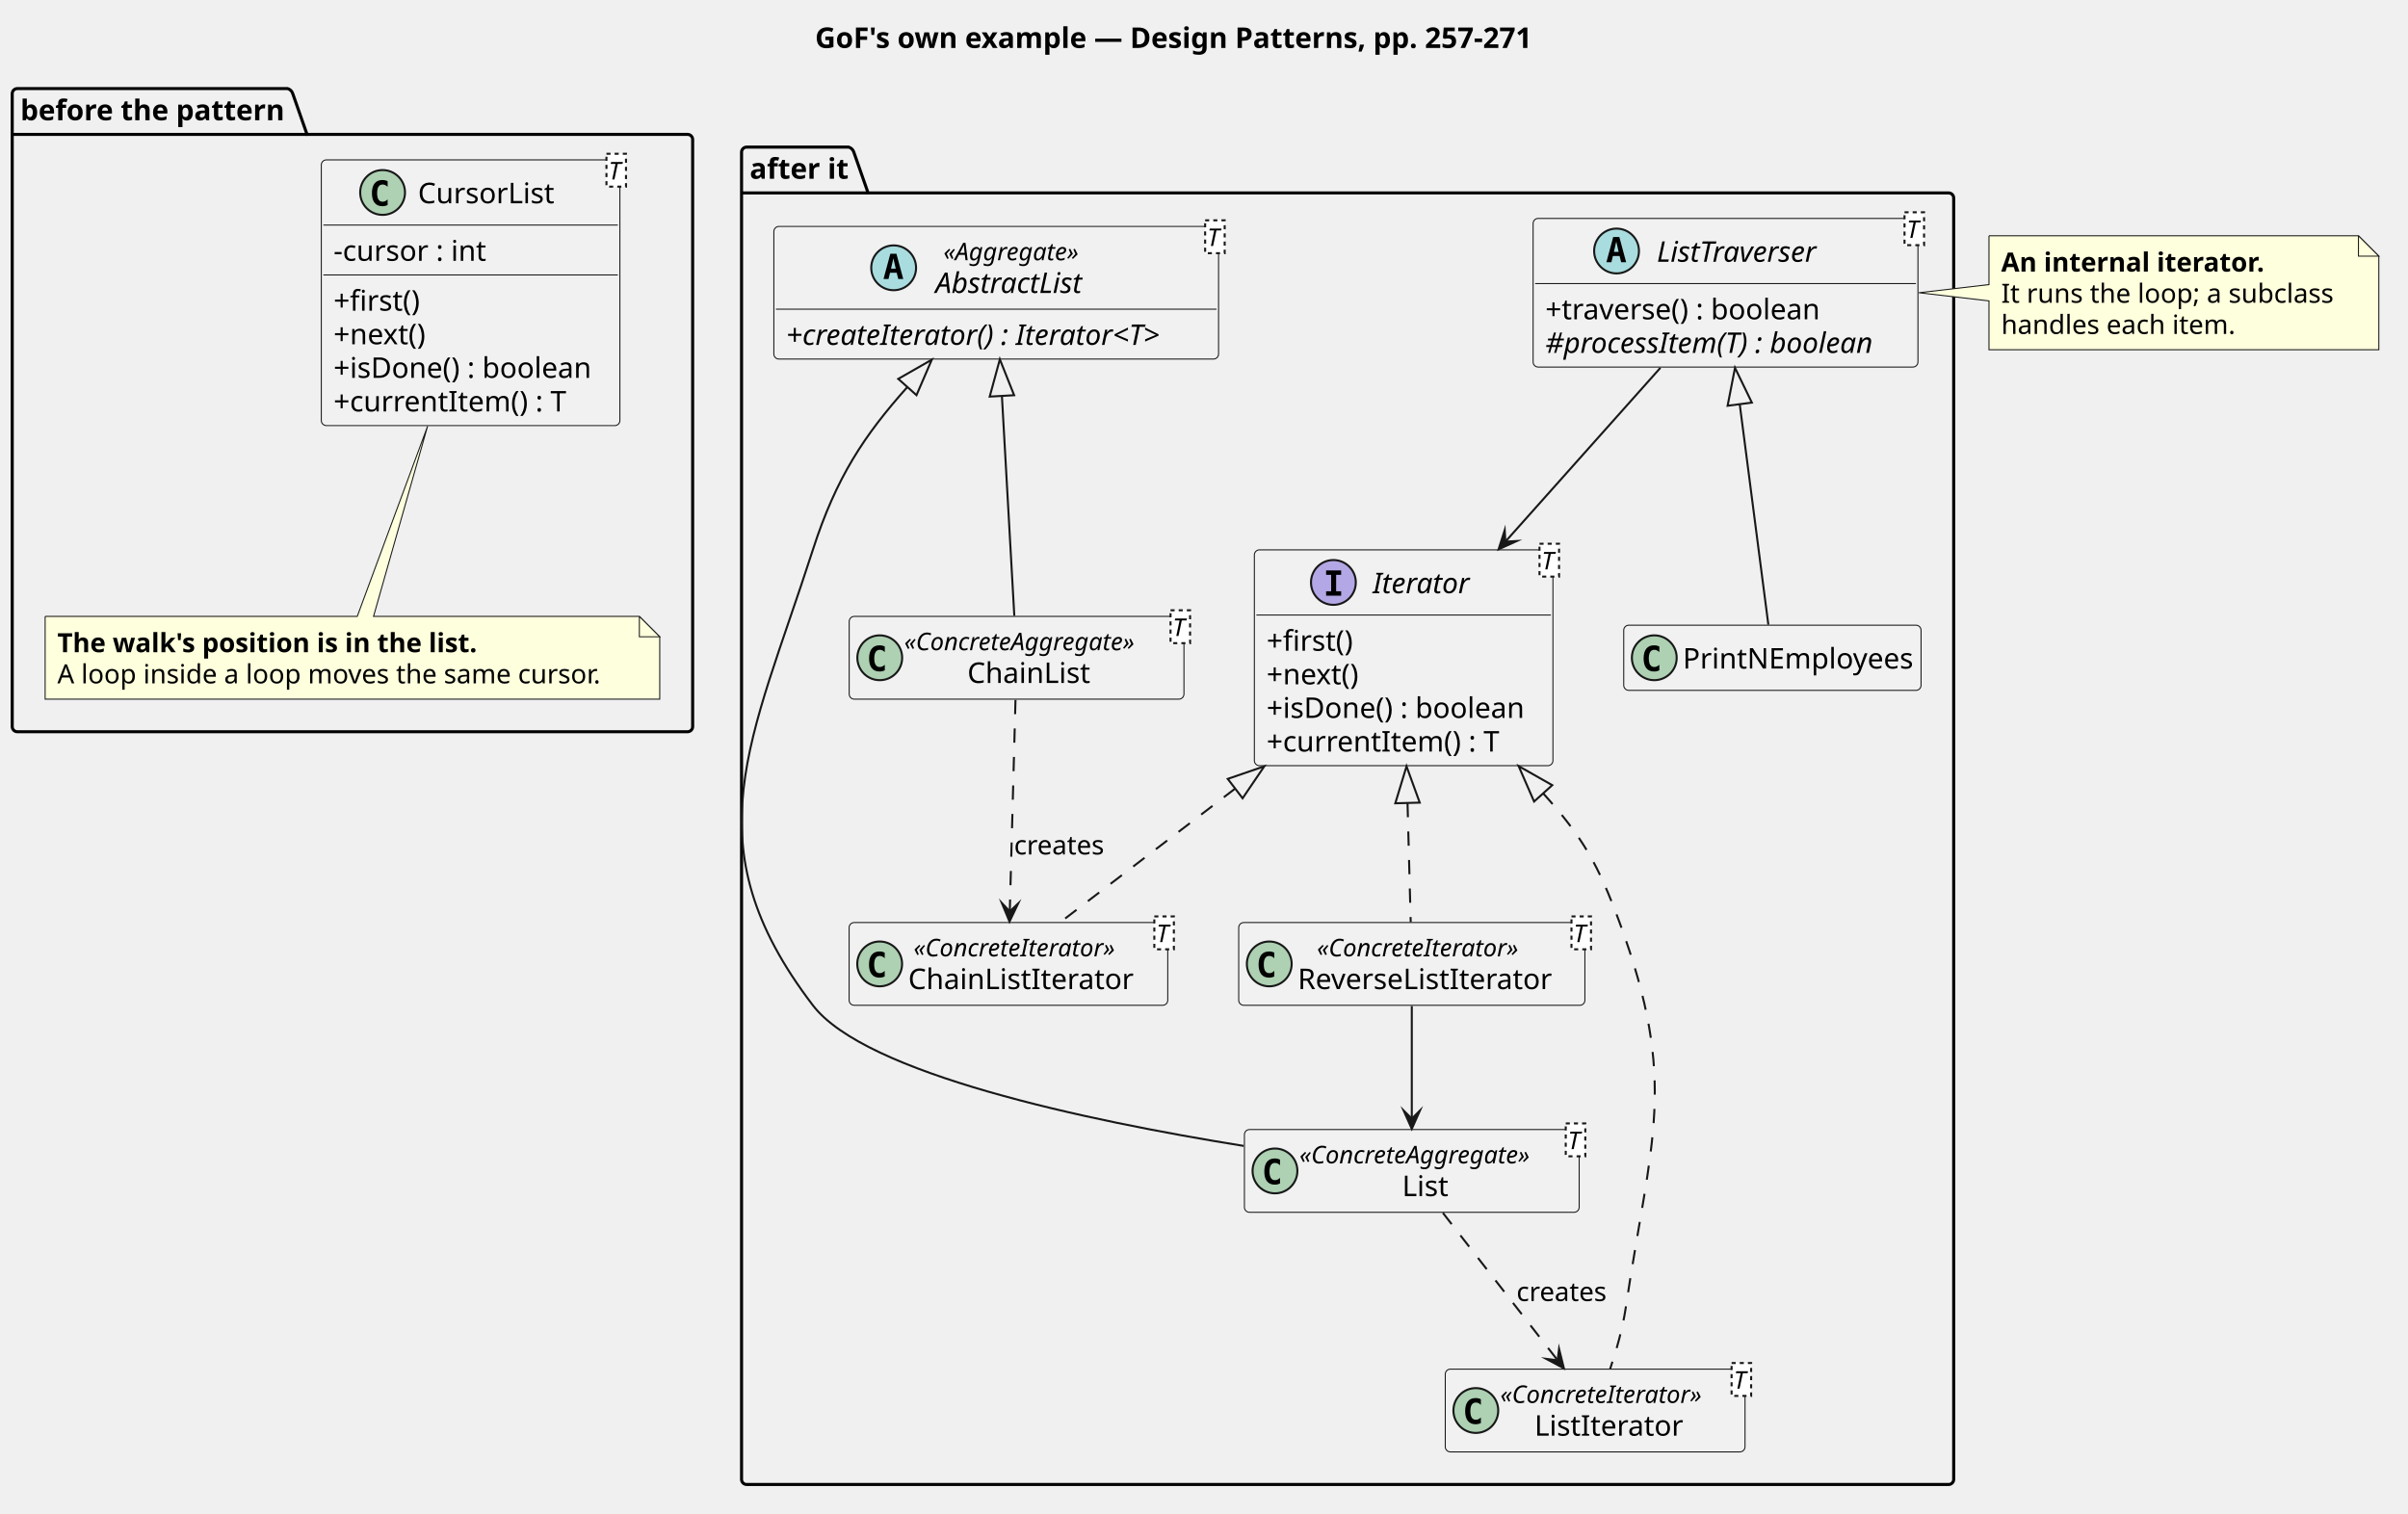
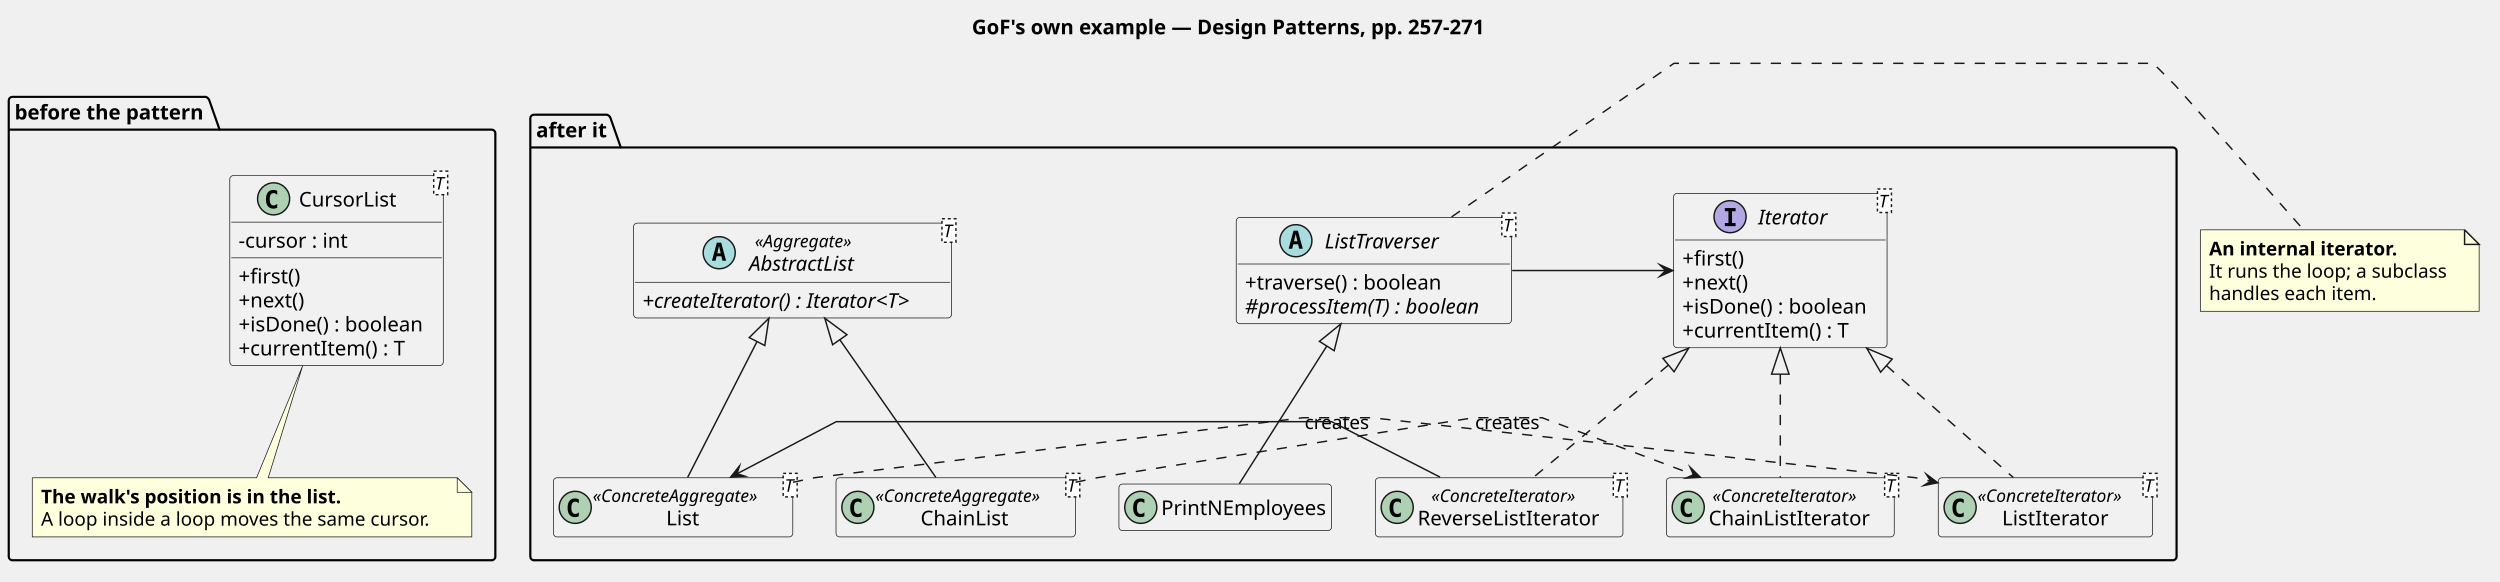
- <svg xmlns="http://www.w3.org/2000/svg" contentStyleType="text/css" data-diagram-type="CLASS" height="743px" preserveAspectRatio="none" style="width:1182px;height:743px;background:#FFFFFF;" version="1.1" viewBox="0 0 1182 743" width="1182px" zoomAndPan="magnify">
+ <svg xmlns="http://www.w3.org/2000/svg" contentStyleType="text/css" data-diagram-type="CLASS" height="399px" preserveAspectRatio="none" style="width:1716px;height:399px;background:#FFFFFF;" version="1.1" viewBox="0 0 1716 399" width="1716px" zoomAndPan="magnify">
  <defs />
  <g>
-     <g class="title" data-source-line="3">
-       <text fill="#000000" font-family="sans-serif" font-size="14" font-weight="700" lengthAdjust="spacing" textLength="375.491" x="400.094" y="23.535">GoF's own example — Design Patterns, pp. 257-271</text>
+     <g class="title" data-source-line="12">
+       <text fill="#000000" font-family="sans-serif" font-size="14" font-weight="700" lengthAdjust="spacing" textLength="375.491" x="667.094" y="23.535">GoF's own example — Design Patterns, pp. 257-271</text>
    </g>
-     <g class="cluster" data-qualified-name="before the pattern" data-source-line="5" id="ent0001">
-       <path d="M8.5,43.488 L141.208,43.488 A3.75,3.75 0 0 1 143.708,45.988 L150.708,65.977 L337.5,65.977 A2.5,2.5 0 0 1 340,68.477 L340,356.718 A2.5,2.5 0 0 1 337.5,359.218 L8.5,359.218 A2.5,2.5 0 0 1 6,356.718 L6,45.988 A2.5,2.5 0 0 1 8.5,43.488" fill="none" style="stroke:#000000;stroke-width:1.5;" />
-       <line style="stroke:#000000;stroke-width:1.5;" x1="6" x2="150.708" y1="65.977" y2="65.977" />
-       <text fill="#000000" font-family="sans-serif" font-size="14" font-weight="700" lengthAdjust="spacing" textLength="131.708" x="10" y="59.023">before the pattern</text>
+     <g class="cluster" data-qualified-name="before the pattern" data-source-line="14" id="ent0001">
+       <path d="M8.5,66.488 L141.208,66.488 A3.75,3.75 0 0 1 143.708,68.988 L150.708,88.977 L337.5,88.977 A2.5,2.5 0 0 1 340,91.477 L340,382.048 A2.5,2.5 0 0 1 337.5,384.548 L8.5,384.548 A2.5,2.5 0 0 1 6,382.048 L6,68.988 A2.5,2.5 0 0 1 8.5,66.488" fill="none" style="stroke:#000000;stroke-width:1.5;" />
+       <line style="stroke:#000000;stroke-width:1.5;" x1="6" x2="150.708" y1="88.977" y2="88.977" />
+       <text fill="#000000" font-family="sans-serif" font-size="14" font-weight="700" lengthAdjust="spacing" textLength="131.708" x="10" y="82.023">before the pattern</text>
    </g>
-     <g class="cluster" data-qualified-name="after it" data-source-line="19" id="ent0006">
-       <path d="M366.5,72.218 L416.616,72.218 A3.75,3.75 0 0 1 419.116,74.718 L426.116,94.707 L956.5,94.707 A2.5,2.5 0 0 1 959,97.207 L959,726.248 A2.5,2.5 0 0 1 956.5,728.748 L366.5,728.748 A2.5,2.5 0 0 1 364,726.248 L364,74.718 A2.5,2.5 0 0 1 366.5,72.218" fill="none" style="stroke:#000000;stroke-width:1.5;" />
-       <line style="stroke:#000000;stroke-width:1.5;" x1="364" x2="426.116" y1="94.707" y2="94.707" />
-       <text fill="#000000" font-family="sans-serif" font-size="14" font-weight="700" lengthAdjust="spacing" textLength="49.116" x="368" y="87.753">after it</text>
+     <g class="cluster" data-qualified-name="after it" data-source-line="28" id="ent0006">
+       <path d="M366.5,78.728 L416.616,78.728 A3.75,3.75 0 0 1 419.116,81.228 L426.116,101.217 L1491.5,101.217 A2.5,2.5 0 0 1 1494,103.717 L1494,382.048 A2.5,2.5 0 0 1 1491.5,384.548 L366.5,384.548 A2.5,2.5 0 0 1 364,382.048 L364,81.228 A2.5,2.5 0 0 1 366.5,78.728" fill="none" style="stroke:#000000;stroke-width:1.5;" />
+       <line style="stroke:#000000;stroke-width:1.5;" x1="364" x2="426.116" y1="101.217" y2="101.217" />
+       <text fill="#000000" font-family="sans-serif" font-size="14" font-weight="700" lengthAdjust="spacing" textLength="49.116" x="368" y="94.263">after it</text>
    </g>
-     <g class="entity" data-qualified-name="before the pattern.Cursor" data-source-line="6" id="ent0002">
-       <rect fill="#F1F1F1" height="130.441" rx="2.5" ry="2.5" style="stroke:#181818;stroke-width:0.5;" width="146.559" x="157.72" y="78.488" />
-       <ellipse cx="187.803" cy="94.488" fill="#ADD1B2" rx="11" ry="11" style="stroke:#181818;stroke-width:1;" />
-       <path d="M190.276,100.631 Q189.695,100.93 189.056,101.08 Q188.417,101.229 187.711,101.229 Q185.204,101.229 183.885,99.577 Q182.565,97.925 182.565,94.804 Q182.565,91.675 183.885,90.023 Q185.204,88.371 187.711,88.371 Q188.417,88.371 189.064,88.52 Q189.712,88.67 190.276,88.969 L190.276,91.691 Q189.645,91.11 189.052,90.841 Q188.458,90.571 187.827,90.571 Q186.483,90.571 185.798,91.638 Q185.113,92.704 185.113,94.804 Q185.113,96.896 185.798,97.963 Q186.483,99.029 187.827,99.029 Q188.458,99.029 189.052,98.76 Q189.645,98.49 190.276,97.909 Z " fill="#000000" />
-       <text fill="#000000" font-family="sans-serif" font-size="14" lengthAdjust="spacing" textLength="69.453" x="205.155" y="99.779">CursorList</text>
-       <rect fill="#FFFFFF" height="16.133" style="stroke:#181818;stroke-width:1;stroke-dasharray:2,2;" width="9.588" x="297.691" y="75.488" />
-       <text fill="#000000" font-family="sans-serif" font-size="12" font-style="italic" lengthAdjust="spacing" textLength="7.588" x="298.691" y="88.09">T</text>
-       <line style="stroke:#181818;stroke-width:0.5;" x1="158.72" x2="303.279" y1="110.488" y2="110.488" />
-       <text fill="#000000" font-family="sans-serif" font-size="14" lengthAdjust="spacing" textLength="82.414" x="163.72" y="128.023">-cursor : int</text>
-       <line style="stroke:#181818;stroke-width:0.5;" x1="158.72" x2="303.279" y1="134.977" y2="134.977" />
-       <text fill="#000000" font-family="sans-serif" font-size="14" lengthAdjust="spacing" textLength="47.53" x="163.72" y="152.512">+first()</text>
-       <text fill="#000000" font-family="sans-serif" font-size="14" lengthAdjust="spacing" textLength="50.545" x="163.72" y="169">+next()</text>
-       <text fill="#000000" font-family="sans-serif" font-size="14" lengthAdjust="spacing" textLength="134.559" x="163.72" y="185.488">+isDone() : boolean</text>
-       <text fill="#000000" font-family="sans-serif" font-size="14" lengthAdjust="spacing" textLength="121.557" x="163.72" y="201.977">+currentItem() : T</text>
+     <g class="entity" data-qualified-name="before the pattern.Cursor" data-source-line="15" id="ent0002">
+       <rect fill="#F1F1F1" height="130.441" rx="2.5" ry="2.5" style="stroke:#181818;stroke-width:0.5;" width="146.559" x="157.72" y="120.488" />
+       <ellipse cx="187.803" cy="136.488" fill="#ADD1B2" rx="11" ry="11" style="stroke:#181818;stroke-width:1;" />
+       <path d="M190.276,142.631 Q189.695,142.93 189.056,143.08 Q188.417,143.229 187.711,143.229 Q185.204,143.229 183.885,141.577 Q182.565,139.925 182.565,136.804 Q182.565,133.675 183.885,132.023 Q185.204,130.371 187.711,130.371 Q188.417,130.371 189.064,130.52 Q189.712,130.67 190.276,130.969 L190.276,133.691 Q189.645,133.11 189.052,132.841 Q188.458,132.571 187.827,132.571 Q186.483,132.571 185.798,133.637 Q185.113,134.704 185.113,136.804 Q185.113,138.896 185.798,139.963 Q186.483,141.029 187.827,141.029 Q188.458,141.029 189.052,140.76 Q189.645,140.49 190.276,139.909 Z " fill="#000000" />
+       <text fill="#000000" font-family="sans-serif" font-size="14" lengthAdjust="spacing" textLength="69.453" x="205.155" y="141.779">CursorList</text>
+       <rect fill="#FFFFFF" height="16.133" style="stroke:#181818;stroke-width:1;stroke-dasharray:2,2;" width="9.588" x="297.691" y="117.488" />
+       <text fill="#000000" font-family="sans-serif" font-size="12" font-style="italic" lengthAdjust="spacing" textLength="7.588" x="298.691" y="130.09">T</text>
+       <line style="stroke:#181818;stroke-width:0.5;" x1="158.72" x2="303.279" y1="152.488" y2="152.488" />
+       <text fill="#000000" font-family="sans-serif" font-size="14" lengthAdjust="spacing" textLength="82.414" x="163.72" y="170.023">-cursor : int</text>
+       <line style="stroke:#181818;stroke-width:0.5;" x1="158.72" x2="303.279" y1="176.977" y2="176.977" />
+       <text fill="#000000" font-family="sans-serif" font-size="14" lengthAdjust="spacing" textLength="47.53" x="163.72" y="194.512">+first()</text>
+       <text fill="#000000" font-family="sans-serif" font-size="14" lengthAdjust="spacing" textLength="50.545" x="163.72" y="211">+next()</text>
+       <text fill="#000000" font-family="sans-serif" font-size="14" lengthAdjust="spacing" textLength="134.559" x="163.72" y="227.488">+isDone() : boolean</text>
+       <text fill="#000000" font-family="sans-serif" font-size="14" lengthAdjust="spacing" textLength="121.557" x="163.72" y="243.977">+currentItem() : T</text>
    </g>
-     <g class="entity" data-qualified-name="before the pattern.GMN3" data-source-line="14" id="ent0004">
-       <path d="M22.16,302.598 L22.16,343.219 A0,0 0 0 0 22.16,343.219 L323.841,343.219 A0,0 0 0 0 323.841,343.219 L323.841,312.598 L313.841,302.598 L183.36,302.598 L209.9,209.188 L175.36,302.598 L22.16,302.598 A0,0 0 0 0 22.16,302.598" fill="#FEFFDD" style="stroke:#181818;stroke-width:0.5;" />
-       <path d="M313.841,302.598 L313.841,312.598 L323.841,312.598 L313.841,302.598" fill="#FEFFDD" style="stroke:#181818;stroke-width:0.5;" />
-       <text fill="#000000" font-family="sans-serif" font-size="13" font-weight="700" lengthAdjust="spacing" textLength="217.591" x="28.16" y="320.167">The walk's position is in the list.</text>
-       <text fill="#000000" font-family="sans-serif" font-size="13" lengthAdjust="spacing" textLength="280.681" x="28.16" y="335.477">A loop inside a loop moves the same cursor.</text>
+     <g class="entity" data-qualified-name="before the pattern.GMN3" data-source-line="23" id="ent0004">
+       <path d="M22.16,327.928 L22.16,368.549 A0,0 0 0 0 22.16,368.549 L323.841,368.549 A0,0 0 0 0 323.841,368.549 L323.841,337.928 L313.841,327.928 L184.13,327.928 L207.74,251.078 L176.13,327.928 L22.16,327.928 A0,0 0 0 0 22.16,327.928" fill="#FEFFDD" style="stroke:#181818;stroke-width:0.5;" />
+       <path d="M313.841,327.928 L313.841,337.928 L323.841,337.928 L313.841,327.928" fill="#FEFFDD" style="stroke:#181818;stroke-width:0.5;" />
+       <text fill="#000000" font-family="sans-serif" font-size="13" font-weight="700" lengthAdjust="spacing" textLength="217.591" x="28.16" y="345.497">The walk's position is in the list.</text>
+       <text fill="#000000" font-family="sans-serif" font-size="13" lengthAdjust="spacing" textLength="280.681" x="28.16" y="360.807">A loop inside a loop moves the same cursor.</text>
    </g>
-     <g class="entity" data-qualified-name="after it.Abstract" data-source-line="20" id="ent0007">
-       <rect fill="#F1F1F1" height="65.109" rx="2.5" ry="2.5" style="stroke:#181818;stroke-width:0.5;" width="218.288" x="379.86" y="111.158" />
-       <ellipse cx="438.662" cy="131.469" fill="#A9DCDF" rx="11" ry="11" style="stroke:#181818;stroke-width:1;" />
-       <path d="M438.526,126.817 L437.372,131.889 L439.688,131.889 Z M437.031,124.576 L440.028,124.576 L443.373,136.969 L440.925,136.969 L440.161,133.906 L436.882,133.906 L436.135,136.969 L433.686,136.969 Z " fill="#000000" />
-       <text fill="#000000" font-family="sans-serif" font-size="12" font-style="italic" lengthAdjust="spacing" textLength="72.697" x="463.111" y="127.76">«Aggregate»</text>
-       <text fill="#000000" font-family="sans-serif" font-size="14" font-style="italic" lengthAdjust="spacing" textLength="80.596" x="459.162" y="143.826">AbstractList</text>
-       <rect fill="#FFFFFF" height="16.133" style="stroke:#181818;stroke-width:1;stroke-dasharray:2,2;" width="9.588" x="591.56" y="108.158" />
-       <text fill="#000000" font-family="sans-serif" font-size="12" font-style="italic" lengthAdjust="spacing" textLength="7.588" x="592.56" y="120.76">T</text>
-       <line style="stroke:#181818;stroke-width:0.5;" x1="380.86" x2="597.148" y1="151.779" y2="151.779" />
-       <text fill="#000000" font-family="sans-serif" font-size="14" font-style="italic" lengthAdjust="spacing" textLength="206.288" x="385.86" y="169.315">+createIterator() : Iterator&lt;T&gt;</text>
+     <g class="entity" data-qualified-name="after it.Abstract" data-source-line="29" id="ent0007">
+       <rect fill="#F1F1F1" height="65.109" rx="2.5" ry="2.5" style="stroke:#181818;stroke-width:0.5;" width="218.288" x="434.86" y="153.148" />
+       <ellipse cx="493.662" cy="173.459" fill="#A9DCDF" rx="11" ry="11" style="stroke:#181818;stroke-width:1;" />
+       <path d="M493.526,168.807 L492.372,173.879 L494.688,173.879 Z M492.031,166.566 L495.028,166.566 L498.373,178.959 L495.925,178.959 L495.161,175.896 L491.882,175.896 L491.135,178.959 L488.686,178.959 Z " fill="#000000" />
+       <text fill="#000000" font-family="sans-serif" font-size="12" font-style="italic" lengthAdjust="spacing" textLength="72.697" x="518.111" y="169.75">«Aggregate»</text>
+       <text fill="#000000" font-family="sans-serif" font-size="14" font-style="italic" lengthAdjust="spacing" textLength="80.596" x="514.162" y="185.816">AbstractList</text>
+       <rect fill="#FFFFFF" height="16.133" style="stroke:#181818;stroke-width:1;stroke-dasharray:2,2;" width="9.588" x="646.56" y="150.148" />
+       <text fill="#000000" font-family="sans-serif" font-size="12" font-style="italic" lengthAdjust="spacing" textLength="7.588" x="647.56" y="162.75">T</text>
+       <line style="stroke:#181818;stroke-width:0.5;" x1="435.86" x2="652.148" y1="193.769" y2="193.769" />
+       <text fill="#000000" font-family="sans-serif" font-size="14" font-style="italic" lengthAdjust="spacing" textLength="206.288" x="440.86" y="211.304">+createIterator() : Iterator&lt;T&gt;</text>
    </g>
-     <g class="entity" data-qualified-name="after it.List" data-source-line="23" id="ent0008">
-       <rect fill="#F1F1F1" height="40.621" rx="2.5" ry="2.5" style="stroke:#181818;stroke-width:0.5;" width="164.322" x="610.84" y="554.508" />
-       <ellipse cx="625.84" cy="574.819" fill="#ADD1B2" rx="11" ry="11" style="stroke:#181818;stroke-width:1;" />
-       <path d="M628.313,580.962 Q627.732,581.261 627.093,581.41 Q626.454,581.56 625.748,581.56 Q623.241,581.56 621.922,579.908 Q620.602,578.256 620.602,575.135 Q620.602,572.005 621.922,570.354 Q623.241,568.702 625.748,568.702 Q626.454,568.702 627.101,568.851 Q627.749,569 628.313,569.299 L628.313,572.022 Q627.682,571.441 627.089,571.171 Q626.495,570.901 625.864,570.901 Q624.52,570.901 623.835,571.968 Q623.15,573.035 623.15,575.135 Q623.15,577.226 623.835,578.293 Q624.52,579.36 625.864,579.36 Q626.495,579.36 627.089,579.09 Q627.682,578.82 628.313,578.239 Z " fill="#000000" />
-       <text fill="#000000" font-family="sans-serif" font-size="12" font-style="italic" lengthAdjust="spacing" textLength="124.734" x="637.84" y="571.11">«ConcreteAggregate»</text>
-       <text fill="#000000" font-family="sans-serif" font-size="14" lengthAdjust="spacing" textLength="23.885" x="688.265" y="587.176">List</text>
-       <rect fill="#FFFFFF" height="16.133" style="stroke:#181818;stroke-width:1;stroke-dasharray:2,2;" width="9.588" x="768.574" y="551.508" />
-       <text fill="#000000" font-family="sans-serif" font-size="12" font-style="italic" lengthAdjust="spacing" textLength="7.588" x="769.574" y="564.11">T</text>
+     <g class="entity" data-qualified-name="after it.List" data-source-line="32" id="ent0008">
+       <rect fill="#F1F1F1" height="40.621" rx="2.5" ry="2.5" style="stroke:#181818;stroke-width:0.5;" width="164.322" x="379.84" y="327.928" />
+       <ellipse cx="394.84" cy="348.239" fill="#ADD1B2" rx="11" ry="11" style="stroke:#181818;stroke-width:1;" />
+       <path d="M397.313,354.382 Q396.732,354.681 396.093,354.83 Q395.454,354.98 394.748,354.98 Q392.241,354.98 390.921,353.328 Q389.602,351.676 389.602,348.555 Q389.602,345.425 390.921,343.774 Q392.241,342.122 394.748,342.122 Q395.454,342.122 396.101,342.271 Q396.749,342.421 397.313,342.719 L397.313,345.442 Q396.682,344.861 396.089,344.591 Q395.495,344.321 394.864,344.321 Q393.52,344.321 392.835,345.388 Q392.15,346.455 392.15,348.555 Q392.15,350.647 392.835,351.713 Q393.52,352.78 394.864,352.78 Q395.495,352.78 396.089,352.51 Q396.682,352.24 397.313,351.659 Z " fill="#000000" />
+       <text fill="#000000" font-family="sans-serif" font-size="12" font-style="italic" lengthAdjust="spacing" textLength="124.734" x="406.84" y="344.53">«ConcreteAggregate»</text>
+       <text fill="#000000" font-family="sans-serif" font-size="14" lengthAdjust="spacing" textLength="23.885" x="457.265" y="360.596">List</text>
+       <rect fill="#FFFFFF" height="16.133" style="stroke:#181818;stroke-width:1;stroke-dasharray:2,2;" width="9.588" x="537.574" y="324.928" />
+       <text fill="#000000" font-family="sans-serif" font-size="12" font-style="italic" lengthAdjust="spacing" textLength="7.588" x="538.574" y="337.53">T</text>
    </g>
-     <g class="entity" data-qualified-name="after it.Chain" data-source-line="24" id="ent0009">
-       <rect fill="#F1F1F1" height="40.621" rx="2.5" ry="2.5" style="stroke:#181818;stroke-width:0.5;" width="164.322" x="416.84" y="302.598" />
-       <ellipse cx="431.84" cy="322.909" fill="#ADD1B2" rx="11" ry="11" style="stroke:#181818;stroke-width:1;" />
-       <path d="M434.313,329.052 Q433.732,329.351 433.093,329.5 Q432.454,329.65 431.748,329.65 Q429.241,329.65 427.921,327.998 Q426.602,326.346 426.602,323.225 Q426.602,320.095 427.921,318.443 Q429.241,316.792 431.748,316.792 Q432.454,316.792 433.101,316.941 Q433.749,317.091 434.313,317.389 L434.313,320.112 Q433.682,319.531 433.089,319.261 Q432.495,318.991 431.864,318.991 Q430.52,318.991 429.835,320.058 Q429.15,321.125 429.15,323.225 Q429.15,325.317 429.835,326.383 Q430.52,327.45 431.864,327.45 Q432.495,327.45 433.089,327.18 Q433.682,326.91 434.313,326.329 Z " fill="#000000" />
-       <text fill="#000000" font-family="sans-serif" font-size="12" font-style="italic" lengthAdjust="spacing" textLength="124.734" x="443.84" y="319.2">«ConcreteAggregate»</text>
-       <text fill="#000000" font-family="sans-serif" font-size="14" lengthAdjust="spacing" textLength="62.727" x="474.844" y="335.266">ChainList</text>
-       <rect fill="#FFFFFF" height="16.133" style="stroke:#181818;stroke-width:1;stroke-dasharray:2,2;" width="9.588" x="574.574" y="299.598" />
-       <text fill="#000000" font-family="sans-serif" font-size="12" font-style="italic" lengthAdjust="spacing" textLength="7.588" x="575.574" y="312.2">T</text>
+     <g class="entity" data-qualified-name="after it.Chain" data-source-line="33" id="ent0009">
+       <rect fill="#F1F1F1" height="40.621" rx="2.5" ry="2.5" style="stroke:#181818;stroke-width:0.5;" width="164.322" x="573.84" y="327.928" />
+       <ellipse cx="588.84" cy="348.239" fill="#ADD1B2" rx="11" ry="11" style="stroke:#181818;stroke-width:1;" />
+       <path d="M591.313,354.382 Q590.732,354.681 590.093,354.83 Q589.454,354.98 588.748,354.98 Q586.241,354.98 584.922,353.328 Q583.602,351.676 583.602,348.555 Q583.602,345.425 584.922,343.774 Q586.241,342.122 588.748,342.122 Q589.454,342.122 590.101,342.271 Q590.749,342.421 591.313,342.719 L591.313,345.442 Q590.682,344.861 590.089,344.591 Q589.495,344.321 588.864,344.321 Q587.52,344.321 586.835,345.388 Q586.15,346.455 586.15,348.555 Q586.15,350.647 586.835,351.713 Q587.52,352.78 588.864,352.78 Q589.495,352.78 590.089,352.51 Q590.682,352.24 591.313,351.659 Z " fill="#000000" />
+       <text fill="#000000" font-family="sans-serif" font-size="12" font-style="italic" lengthAdjust="spacing" textLength="124.734" x="600.84" y="344.53">«ConcreteAggregate»</text>
+       <text fill="#000000" font-family="sans-serif" font-size="14" lengthAdjust="spacing" textLength="62.727" x="631.844" y="360.596">ChainList</text>
+       <rect fill="#FFFFFF" height="16.133" style="stroke:#181818;stroke-width:1;stroke-dasharray:2,2;" width="9.588" x="731.574" y="324.928" />
+       <text fill="#000000" font-family="sans-serif" font-size="12" font-style="italic" lengthAdjust="spacing" textLength="7.588" x="732.574" y="337.53">T</text>
    </g>
-     <g class="entity" data-qualified-name="after it.Iterator" data-source-line="25" id="ent0010">
-       <rect fill="#F1F1F1" height="105.953" rx="2.5" ry="2.5" style="stroke:#181818;stroke-width:0.5;" width="146.559" x="615.72" y="269.928" />
-       <ellipse cx="654.515" cy="285.928" fill="#B4A7E5" rx="11" ry="11" style="stroke:#181818;stroke-width:1;" />
-       <path d="M650.942,282.193 L650.942,280.035 L658.322,280.035 L658.322,282.193 L655.856,282.193 L655.856,290.27 L658.322,290.27 L658.322,292.428 L650.942,292.428 L650.942,290.27 L653.408,290.27 L653.408,282.193 Z " fill="#000000" />
-       <text fill="#000000" font-family="sans-serif" font-size="14" font-style="italic" lengthAdjust="spacing" textLength="50.094" x="673.802" y="291.219">Iterator</text>
-       <rect fill="#FFFFFF" height="16.133" style="stroke:#181818;stroke-width:1;stroke-dasharray:2,2;" width="9.588" x="755.691" y="266.928" />
-       <text fill="#000000" font-family="sans-serif" font-size="12" font-style="italic" lengthAdjust="spacing" textLength="7.588" x="756.691" y="279.53">T</text>
-       <line style="stroke:#181818;stroke-width:0.5;" x1="616.72" x2="761.279" y1="301.928" y2="301.928" />
-       <text fill="#000000" font-family="sans-serif" font-size="14" lengthAdjust="spacing" textLength="47.53" x="621.72" y="319.463">+first()</text>
-       <text fill="#000000" font-family="sans-serif" font-size="14" lengthAdjust="spacing" textLength="50.545" x="621.72" y="335.952">+next()</text>
-       <text fill="#000000" font-family="sans-serif" font-size="14" lengthAdjust="spacing" textLength="134.559" x="621.72" y="352.44">+isDone() : boolean</text>
-       <text fill="#000000" font-family="sans-serif" font-size="14" lengthAdjust="spacing" textLength="121.557" x="621.72" y="368.928">+currentItem() : T</text>
+     <g class="entity" data-qualified-name="after it.Iterator" data-source-line="34" id="ent0010">
+       <rect fill="#F1F1F1" height="105.953" rx="2.5" ry="2.5" style="stroke:#181818;stroke-width:0.5;" width="146.559" x="1148.72" y="132.728" />
+       <ellipse cx="1187.515" cy="148.728" fill="#B4A7E5" rx="11" ry="11" style="stroke:#181818;stroke-width:1;" />
+       <path d="M1183.942,144.993 L1183.942,142.835 L1191.322,142.835 L1191.322,144.993 L1188.856,144.993 L1188.856,153.07 L1191.322,153.07 L1191.322,155.228 L1183.942,155.228 L1183.942,153.07 L1186.408,153.07 L1186.408,144.993 Z " fill="#000000" />
+       <text fill="#000000" font-family="sans-serif" font-size="14" font-style="italic" lengthAdjust="spacing" textLength="50.094" x="1206.802" y="154.019">Iterator</text>
+       <rect fill="#FFFFFF" height="16.133" style="stroke:#181818;stroke-width:1;stroke-dasharray:2,2;" width="9.588" x="1288.691" y="129.728" />
+       <text fill="#000000" font-family="sans-serif" font-size="12" font-style="italic" lengthAdjust="spacing" textLength="7.588" x="1289.691" y="142.33">T</text>
+       <line style="stroke:#181818;stroke-width:0.5;" x1="1149.72" x2="1294.279" y1="164.728" y2="164.728" />
+       <text fill="#000000" font-family="sans-serif" font-size="14" lengthAdjust="spacing" textLength="47.53" x="1154.72" y="182.263">+first()</text>
+       <text fill="#000000" font-family="sans-serif" font-size="14" lengthAdjust="spacing" textLength="50.545" x="1154.72" y="198.752">+next()</text>
+       <text fill="#000000" font-family="sans-serif" font-size="14" lengthAdjust="spacing" textLength="134.559" x="1154.72" y="215.24">+isDone() : boolean</text>
+       <text fill="#000000" font-family="sans-serif" font-size="14" lengthAdjust="spacing" textLength="121.557" x="1154.72" y="231.728">+currentItem() : T</text>
    </g>
-     <g class="entity" data-qualified-name="after it.LI" data-source-line="31" id="ent0011">
-       <rect fill="#F1F1F1" height="40.621" rx="2.5" ry="2.5" style="stroke:#181818;stroke-width:0.5;" width="147.137" x="709.43" y="672.128" />
-       <ellipse cx="724.43" cy="692.439" fill="#ADD1B2" rx="11" ry="11" style="stroke:#181818;stroke-width:1;" />
-       <path d="M726.903,698.582 Q726.322,698.881 725.683,699.03 Q725.044,699.18 724.338,699.18 Q721.831,699.18 720.511,697.528 Q719.192,695.876 719.192,692.755 Q719.192,689.625 720.511,687.973 Q721.831,686.322 724.338,686.322 Q725.044,686.322 725.691,686.471 Q726.339,686.62 726.903,686.919 L726.903,689.642 Q726.272,689.061 725.679,688.791 Q725.085,688.521 724.454,688.521 Q723.11,688.521 722.425,689.588 Q721.74,690.655 721.74,692.755 Q721.74,694.846 722.425,695.913 Q723.11,696.98 724.454,696.98 Q725.085,696.98 725.679,696.71 Q726.272,696.44 726.903,695.859 Z " fill="#000000" />
-       <text fill="#000000" font-family="sans-serif" font-size="12" font-style="italic" lengthAdjust="spacing" textLength="107.549" x="736.43" y="688.73">«ConcreteIterator»</text>
-       <text fill="#000000" font-family="sans-serif" font-size="14" lengthAdjust="spacing" textLength="73.978" x="753.215" y="704.796">ListIterator</text>
-       <rect fill="#FFFFFF" height="16.133" style="stroke:#181818;stroke-width:1;stroke-dasharray:2,2;" width="9.588" x="849.979" y="669.128" />
-       <text fill="#000000" font-family="sans-serif" font-size="12" font-style="italic" lengthAdjust="spacing" textLength="7.588" x="850.979" y="681.73">T</text>
+     <g class="entity" data-qualified-name="after it.LI" data-source-line="40" id="ent0011">
+       <rect fill="#F1F1F1" height="40.621" rx="2.5" ry="2.5" style="stroke:#181818;stroke-width:0.5;" width="147.137" x="1330.43" y="327.928" />
+       <ellipse cx="1345.43" cy="348.239" fill="#ADD1B2" rx="11" ry="11" style="stroke:#181818;stroke-width:1;" />
+       <path d="M1347.903,354.382 Q1347.322,354.681 1346.683,354.83 Q1346.044,354.98 1345.338,354.98 Q1342.831,354.98 1341.512,353.328 Q1340.192,351.676 1340.192,348.555 Q1340.192,345.425 1341.512,343.774 Q1342.831,342.122 1345.338,342.122 Q1346.044,342.122 1346.691,342.271 Q1347.339,342.421 1347.903,342.719 L1347.903,345.442 Q1347.272,344.861 1346.679,344.591 Q1346.085,344.321 1345.454,344.321 Q1344.11,344.321 1343.425,345.388 Q1342.74,346.455 1342.74,348.555 Q1342.74,350.647 1343.425,351.713 Q1344.11,352.78 1345.454,352.78 Q1346.085,352.78 1346.679,352.51 Q1347.272,352.24 1347.903,351.659 Z " fill="#000000" />
+       <text fill="#000000" font-family="sans-serif" font-size="12" font-style="italic" lengthAdjust="spacing" textLength="107.549" x="1357.43" y="344.53">«ConcreteIterator»</text>
+       <text fill="#000000" font-family="sans-serif" font-size="14" lengthAdjust="spacing" textLength="73.978" x="1374.215" y="360.596">ListIterator</text>
+       <rect fill="#FFFFFF" height="16.133" style="stroke:#181818;stroke-width:1;stroke-dasharray:2,2;" width="9.588" x="1470.979" y="324.928" />
+       <text fill="#000000" font-family="sans-serif" font-size="12" font-style="italic" lengthAdjust="spacing" textLength="7.588" x="1471.979" y="337.53">T</text>
    </g>
-     <g class="entity" data-qualified-name="after it.RLI" data-source-line="32" id="ent0012">
-       <rect fill="#F1F1F1" height="40.621" rx="2.5" ry="2.5" style="stroke:#181818;stroke-width:0.5;" width="169.93" x="608.04" y="452.888" />
-       <ellipse cx="623.04" cy="473.199" fill="#ADD1B2" rx="11" ry="11" style="stroke:#181818;stroke-width:1;" />
-       <path d="M625.513,479.342 Q624.932,479.641 624.293,479.79 Q623.654,479.94 622.948,479.94 Q620.441,479.94 619.121,478.288 Q617.802,476.636 617.802,473.515 Q617.802,470.385 619.121,468.733 Q620.441,467.082 622.948,467.082 Q623.654,467.082 624.301,467.231 Q624.949,467.38 625.513,467.679 L625.513,470.402 Q624.882,469.821 624.289,469.551 Q623.695,469.281 623.064,469.281 Q621.72,469.281 621.035,470.348 Q620.35,471.415 620.35,473.515 Q620.35,475.606 621.035,476.673 Q621.72,477.74 623.064,477.74 Q623.695,477.74 624.289,477.47 Q624.882,477.2 625.513,476.619 Z " fill="#000000" />
-       <text fill="#000000" font-family="sans-serif" font-size="12" font-style="italic" lengthAdjust="spacing" textLength="107.549" x="646.437" y="469.49">«ConcreteIterator»</text>
-       <text fill="#000000" font-family="sans-serif" font-size="14" lengthAdjust="spacing" textLength="126.342" x="637.04" y="485.556">ReverseListIterator</text>
-       <rect fill="#FFFFFF" height="16.133" style="stroke:#181818;stroke-width:1;stroke-dasharray:2,2;" width="9.588" x="771.382" y="449.888" />
-       <text fill="#000000" font-family="sans-serif" font-size="12" font-style="italic" lengthAdjust="spacing" textLength="7.588" x="772.382" y="462.49">T</text>
+     <g class="entity" data-qualified-name="after it.RLI" data-source-line="41" id="ent0012">
+       <rect fill="#F1F1F1" height="40.621" rx="2.5" ry="2.5" style="stroke:#181818;stroke-width:0.5;" width="169.93" x="944.04" y="327.928" />
+       <ellipse cx="959.04" cy="348.239" fill="#ADD1B2" rx="11" ry="11" style="stroke:#181818;stroke-width:1;" />
+       <path d="M961.513,354.382 Q960.932,354.681 960.293,354.83 Q959.654,354.98 958.948,354.98 Q956.441,354.98 955.121,353.328 Q953.802,351.676 953.802,348.555 Q953.802,345.425 955.121,343.774 Q956.441,342.122 958.948,342.122 Q959.654,342.122 960.301,342.271 Q960.949,342.421 961.513,342.719 L961.513,345.442 Q960.882,344.861 960.289,344.591 Q959.695,344.321 959.064,344.321 Q957.72,344.321 957.035,345.388 Q956.35,346.455 956.35,348.555 Q956.35,350.647 957.035,351.713 Q957.72,352.78 959.064,352.78 Q959.695,352.78 960.289,352.51 Q960.882,352.24 961.513,351.659 Z " fill="#000000" />
+       <text fill="#000000" font-family="sans-serif" font-size="12" font-style="italic" lengthAdjust="spacing" textLength="107.549" x="982.437" y="344.53">«ConcreteIterator»</text>
+       <text fill="#000000" font-family="sans-serif" font-size="14" lengthAdjust="spacing" textLength="126.342" x="973.04" y="360.596">ReverseListIterator</text>
+       <rect fill="#FFFFFF" height="16.133" style="stroke:#181818;stroke-width:1;stroke-dasharray:2,2;" width="9.588" x="1107.382" y="324.928" />
+       <text fill="#000000" font-family="sans-serif" font-size="12" font-style="italic" lengthAdjust="spacing" textLength="7.588" x="1108.382" y="337.53">T</text>
    </g>
-     <g class="entity" data-qualified-name="after it.CLI" data-source-line="33" id="ent0013">
-       <rect fill="#F1F1F1" height="40.621" rx="2.5" ry="2.5" style="stroke:#181818;stroke-width:0.5;" width="156.408" x="416.8" y="452.888" />
-       <ellipse cx="431.8" cy="473.199" fill="#ADD1B2" rx="11" ry="11" style="stroke:#181818;stroke-width:1;" />
-       <path d="M434.273,479.342 Q433.692,479.641 433.053,479.79 Q432.414,479.94 431.708,479.94 Q429.201,479.94 427.882,478.288 Q426.562,476.636 426.562,473.515 Q426.562,470.385 427.882,468.733 Q429.201,467.082 431.708,467.082 Q432.414,467.082 433.061,467.231 Q433.709,467.38 434.273,467.679 L434.273,470.402 Q433.642,469.821 433.049,469.551 Q432.455,469.281 431.824,469.281 Q430.48,469.281 429.795,470.348 Q429.11,471.415 429.11,473.515 Q429.11,475.606 429.795,476.673 Q430.48,477.74 431.824,477.74 Q432.455,477.74 433.049,477.47 Q433.642,477.2 434.273,476.619 Z " fill="#000000" />
-       <text fill="#000000" font-family="sans-serif" font-size="12" font-style="italic" lengthAdjust="spacing" textLength="107.549" x="448.436" y="469.49">«ConcreteIterator»</text>
-       <text fill="#000000" font-family="sans-serif" font-size="14" lengthAdjust="spacing" textLength="112.82" x="445.8" y="485.556">ChainListIterator</text>
-       <rect fill="#FFFFFF" height="16.133" style="stroke:#181818;stroke-width:1;stroke-dasharray:2,2;" width="9.588" x="566.62" y="449.888" />
-       <text fill="#000000" font-family="sans-serif" font-size="12" font-style="italic" lengthAdjust="spacing" textLength="7.588" x="567.62" y="462.49">T</text>
+     <g class="entity" data-qualified-name="after it.CLI" data-source-line="42" id="ent0013">
+       <rect fill="#F1F1F1" height="40.621" rx="2.5" ry="2.5" style="stroke:#181818;stroke-width:0.5;" width="156.408" x="1143.8" y="327.928" />
+       <ellipse cx="1158.8" cy="348.239" fill="#ADD1B2" rx="11" ry="11" style="stroke:#181818;stroke-width:1;" />
+       <path d="M1161.273,354.382 Q1160.692,354.681 1160.053,354.83 Q1159.414,354.98 1158.708,354.98 Q1156.201,354.98 1154.881,353.328 Q1153.562,351.676 1153.562,348.555 Q1153.562,345.425 1154.881,343.774 Q1156.201,342.122 1158.708,342.122 Q1159.414,342.122 1160.061,342.271 Q1160.709,342.421 1161.273,342.719 L1161.273,345.442 Q1160.642,344.861 1160.049,344.591 Q1159.455,344.321 1158.824,344.321 Q1157.48,344.321 1156.795,345.388 Q1156.11,346.455 1156.11,348.555 Q1156.11,350.647 1156.795,351.713 Q1157.48,352.78 1158.824,352.78 Q1159.455,352.78 1160.049,352.51 Q1160.642,352.24 1161.273,351.659 Z " fill="#000000" />
+       <text fill="#000000" font-family="sans-serif" font-size="12" font-style="italic" lengthAdjust="spacing" textLength="107.549" x="1175.436" y="344.53">«ConcreteIterator»</text>
+       <text fill="#000000" font-family="sans-serif" font-size="14" lengthAdjust="spacing" textLength="112.82" x="1172.8" y="360.596">ChainListIterator</text>
+       <rect fill="#FFFFFF" height="16.133" style="stroke:#181818;stroke-width:1;stroke-dasharray:2,2;" width="9.588" x="1293.62" y="324.928" />
+       <text fill="#000000" font-family="sans-serif" font-size="12" font-style="italic" lengthAdjust="spacing" textLength="7.588" x="1294.62" y="337.53">T</text>
    </g>
-     <g class="entity" data-qualified-name="after it.Traverser" data-source-line="34" id="ent0014">
-       <rect fill="#F1F1F1" height="72.977" rx="2.5" ry="2.5" style="stroke:#181818;stroke-width:0.5;" width="188.9" x="752.55" y="107.218" />
-       <ellipse cx="793.504" cy="123.218" fill="#A9DCDF" rx="11" ry="11" style="stroke:#181818;stroke-width:1;" />
-       <path d="M793.367,118.566 L792.214,123.638 L794.529,123.638 Z M791.873,116.325 L794.87,116.325 L798.215,128.718 L795.766,128.718 L795.003,125.655 L791.724,125.655 L790.977,128.718 L788.528,128.718 Z " fill="#000000" />
-       <text fill="#000000" font-family="sans-serif" font-size="14" font-style="italic" lengthAdjust="spacing" textLength="87.637" x="813.272" y="128.509">ListTraverser</text>
-       <rect fill="#FFFFFF" height="16.133" style="stroke:#181818;stroke-width:1;stroke-dasharray:2,2;" width="9.588" x="934.862" y="104.218" />
-       <text fill="#000000" font-family="sans-serif" font-size="12" font-style="italic" lengthAdjust="spacing" textLength="7.588" x="935.862" y="116.82">T</text>
-       <line style="stroke:#181818;stroke-width:0.5;" x1="753.55" x2="940.45" y1="139.218" y2="139.218" />
-       <text fill="#000000" font-family="sans-serif" font-size="14" lengthAdjust="spacing" textLength="142.208" x="758.55" y="156.753">+traverse() : boolean</text>
-       <text fill="#000000" font-family="sans-serif" font-size="14" font-style="italic" lengthAdjust="spacing" textLength="176.9" x="758.55" y="173.242">#processItem(T) : boolean</text>
+     <g class="entity" data-qualified-name="after it.Traverser" data-source-line="43" id="ent0014">
+       <rect fill="#F1F1F1" height="72.977" rx="2.5" ry="2.5" style="stroke:#181818;stroke-width:0.5;" width="188.9" x="848.55" y="149.218" />
+       <ellipse cx="889.504" cy="165.218" fill="#A9DCDF" rx="11" ry="11" style="stroke:#181818;stroke-width:1;" />
+       <path d="M889.367,160.566 L888.214,165.638 L890.529,165.638 Z M887.873,158.325 L890.87,158.325 L894.215,170.718 L891.766,170.718 L891.003,167.655 L887.724,167.655 L886.977,170.718 L884.528,170.718 Z " fill="#000000" />
+       <text fill="#000000" font-family="sans-serif" font-size="14" font-style="italic" lengthAdjust="spacing" textLength="87.637" x="909.272" y="170.509">ListTraverser</text>
+       <rect fill="#FFFFFF" height="16.133" style="stroke:#181818;stroke-width:1;stroke-dasharray:2,2;" width="9.588" x="1030.862" y="146.218" />
+       <text fill="#000000" font-family="sans-serif" font-size="12" font-style="italic" lengthAdjust="spacing" textLength="7.588" x="1031.862" y="158.82">T</text>
+       <line style="stroke:#181818;stroke-width:0.5;" x1="849.55" x2="1036.45" y1="181.218" y2="181.218" />
+       <text fill="#000000" font-family="sans-serif" font-size="14" lengthAdjust="spacing" textLength="142.208" x="854.55" y="198.753">+traverse() : boolean</text>
+       <text fill="#000000" font-family="sans-serif" font-size="14" font-style="italic" lengthAdjust="spacing" textLength="176.9" x="854.55" y="215.242">#processItem(T) : boolean</text>
    </g>
-     <g class="entity" data-qualified-name="after it.PrintNEmployees" data-source-line="38" id="ent0015">
-       <rect fill="#F1F1F1" height="32" rx="2.5" ry="2.5" style="stroke:#181818;stroke-width:0.5;" width="145.948" x="797.03" y="306.908" />
-       <ellipse cx="812.03" cy="322.908" fill="#ADD1B2" rx="11" ry="11" style="stroke:#181818;stroke-width:1;" />
-       <path d="M814.503,329.051 Q813.922,329.35 813.283,329.5 Q812.644,329.649 811.938,329.649 Q809.431,329.649 808.111,327.997 Q806.792,326.345 806.792,323.224 Q806.792,320.095 808.111,318.443 Q809.431,316.791 811.938,316.791 Q812.644,316.791 813.291,316.94 Q813.939,317.09 814.503,317.389 L814.503,320.111 Q813.872,319.53 813.279,319.261 Q812.685,318.991 812.054,318.991 Q810.71,318.991 810.025,320.058 Q809.34,321.124 809.34,323.224 Q809.34,325.316 810.025,326.383 Q810.71,327.449 812.054,327.449 Q812.685,327.449 813.279,327.18 Q813.872,326.91 814.503,326.329 Z " fill="#000000" />
-       <text fill="#000000" font-family="sans-serif" font-size="14" lengthAdjust="spacing" textLength="113.948" x="826.03" y="328.199">PrintNEmployees</text>
+     <g class="entity" data-qualified-name="after it.PrintNEmployees" data-source-line="47" id="ent0015">
+       <rect fill="#F1F1F1" height="32" rx="2.5" ry="2.5" style="stroke:#181818;stroke-width:0.5;" width="145.948" x="768.03" y="332.238" />
+       <ellipse cx="783.03" cy="348.238" fill="#ADD1B2" rx="11" ry="11" style="stroke:#181818;stroke-width:1;" />
+       <path d="M785.503,354.381 Q784.922,354.68 784.283,354.83 Q783.644,354.979 782.938,354.979 Q780.431,354.979 779.111,353.327 Q777.792,351.675 777.792,348.554 Q777.792,345.425 779.111,343.773 Q780.431,342.121 782.938,342.121 Q783.644,342.121 784.291,342.271 Q784.939,342.42 785.503,342.719 L785.503,345.441 Q784.872,344.86 784.279,344.591 Q783.685,344.321 783.054,344.321 Q781.71,344.321 781.025,345.387 Q780.34,346.454 780.34,348.554 Q780.34,350.646 781.025,351.713 Q781.71,352.779 783.054,352.779 Q783.685,352.779 784.279,352.51 Q784.872,352.24 785.503,351.659 Z " fill="#000000" />
+       <text fill="#000000" font-family="sans-serif" font-size="14" lengthAdjust="spacing" textLength="113.948" x="797.03" y="353.529">PrintNEmployees</text>
    </g>
-     <g class="entity" data-qualified-name="GMN27" data-source-line="55" id="ent0028">
-       <path d="M976.32,115.748 L976.32,139.708 L941.92,143.708 L976.32,147.708 L976.32,171.68 A0,0 0 0 0 976.32,171.68 L1167.678,171.68 A0,0 0 0 0 1167.678,171.68 L1167.678,125.748 L1157.678,115.748 L976.32,115.748 A0,0 0 0 0 976.32,115.748" fill="#FEFFDD" style="stroke:#181818;stroke-width:0.5;" />
-       <path d="M1157.678,115.748 L1157.678,125.748 L1167.678,125.748 L1157.678,115.748" fill="#FEFFDD" style="stroke:#181818;stroke-width:0.5;" />
-       <text fill="#000000" font-family="sans-serif" font-size="13" font-weight="700" lengthAdjust="spacing" textLength="132.006" x="982.32" y="133.317">An internal iterator.</text>
-       <text fill="#000000" font-family="sans-serif" font-size="13" lengthAdjust="spacing" textLength="170.358" x="982.32" y="148.627">It runs the loop; a subclass</text>
-       <text fill="#000000" font-family="sans-serif" font-size="13" lengthAdjust="spacing" textLength="118.612" x="982.32" y="163.938">handles each item.</text>
+     <g class="entity" data-qualified-name="GMN23" data-source-line="60" id="ent0024">
+       <path d="M1510.32,157.738 L1510.32,213.67 L1701.678,213.67 L1701.678,167.738 L1691.678,157.738 L1510.32,157.738" fill="#FEFFDD" style="stroke:#181818;stroke-width:0.5;" />
+       <path d="M1691.678,157.738 L1691.678,167.738 L1701.678,167.738 L1691.678,157.738" fill="#FEFFDD" style="stroke:#181818;stroke-width:1;" />
+       <text fill="#000000" font-family="sans-serif" font-size="13" font-weight="700" lengthAdjust="spacing" textLength="132.006" x="1516.32" y="175.307">An internal iterator.</text>
+       <text fill="#000000" font-family="sans-serif" font-size="13" lengthAdjust="spacing" textLength="170.358" x="1516.32" y="190.617">It runs the loop; a subclass</text>
+       <text fill="#000000" font-family="sans-serif" font-size="13" lengthAdjust="spacing" textLength="118.612" x="1516.32" y="205.928">handles each item.</text>
    </g>
-     <g class="link" data-entity-1="ent0007" data-entity-2="ent0008" data-link-type="extension" data-source-line="40" id="lnk16">
-       <path codeLine="40" d="M445.4,189.993 C424.34,213.573 410.49,234.258 399,269.928 C368.54,364.518 338.7,414.528 399,493.508 C424.65,527.098 532.77,550.038 610.45,562.538" fill="none" id="Abstract-backto-List" style="stroke:#181818;stroke-width:1;" />
-       <polygon fill="none" points="457.39,176.568,440.925,185.997,449.875,193.99,457.39,176.568" style="stroke:#181818;stroke-width:1;stroke-linejoin:miter;stroke-miterlimit:10;" />
+     <g class="entity" data-qualified-name="Spacer51" data-source-line="68" id="ent0030">
+       <rect fill="none" height="26.488" rx="2.5" ry="2.5" style="stroke:none;stroke-width:0.5;" width="10.43" x="1509.79" y="334.998" />
    </g>
-     <g class="link" data-entity-1="ent0007" data-entity-2="ent0009" data-link-type="extension" data-source-line="41" id="lnk17">
-       <path codeLine="41" d="M491.803,194.36 C493.863,230.9 496.18,271.848 497.89,302.298" fill="none" id="Abstract-backto-Chain" style="stroke:#181818;stroke-width:1;" />
-       <polygon fill="none" points="490.79,176.388,485.813,194.697,497.794,194.022,490.79,176.388" style="stroke:#181818;stroke-width:1;stroke-linejoin:miter;stroke-miterlimit:10;" />
+     <g class="link" data-entity-1="ent0007" data-entity-2="ent0008" data-link-type="extension" data-source-line="49" id="lnk16">
+       <path codeLine="49" d="M519.611,234.447 C502.99,266.977 485.86,300.518 471.98,327.708" fill="none" id="Abstract-backto-List" style="stroke:#181818;stroke-width:1;" />
+       <polygon fill="none" points="527.8,218.418,514.268,231.718,524.954,237.177,527.8,218.418" style="stroke:#181818;stroke-width:1;stroke-linejoin:miter;stroke-miterlimit:10;" />
    </g>
-     <g class="link" data-entity-1="ent0010" data-entity-2="ent0011" data-link-type="extension" data-source-line="42" id="lnk18">
-       <path codeLine="42" d="M757.487,389.463 C776.997,411.123 784.54,424.458 795,452.888 C824.05,531.828 810.37,558.928 798,642.128 C796.5,652.218 793.36,663.098 790.34,672.068" fill="none" id="Iterator-backto-LI" style="stroke:#181818;stroke-width:1;stroke-dasharray:7,7;" />
-       <polygon fill="none" points="745.44,376.088,753.029,393.478,761.945,385.447,745.44,376.088" style="stroke:#181818;stroke-width:1;stroke-linejoin:miter;stroke-miterlimit:10;" />
+     <g class="link" data-entity-1="ent0007" data-entity-2="ent0009" data-link-type="extension" data-source-line="50" id="lnk17">
+       <path codeLine="50" d="M576.428,233.182 C599.118,265.712 623.41,300.518 642.38,327.708" fill="none" id="Abstract-backto-Chain" style="stroke:#181818;stroke-width:1;" />
+       <polygon fill="none" points="566.13,218.418,571.506,236.614,581.349,229.749,566.13,218.418" style="stroke:#181818;stroke-width:1;stroke-linejoin:miter;stroke-miterlimit:10;" />
    </g>
-     <g class="link" data-entity-1="ent0010" data-entity-2="ent0012" data-link-type="extension" data-source-line="43" id="lnk19">
-       <path codeLine="43" d="M690.899,394.182 C691.619,420.702 691.95,433.318 692.47,452.708" fill="none" id="Iterator-backto-RLI" style="stroke:#181818;stroke-width:1;stroke-dasharray:7,7;" />
-       <polygon fill="none" points="690.41,376.188,684.901,394.344,696.896,394.019,690.41,376.188" style="stroke:#181818;stroke-width:1;stroke-linejoin:miter;stroke-miterlimit:10;" />
+     <g class="link" data-entity-1="ent0010" data-entity-2="ent0011" data-link-type="extension" data-source-line="51" id="lnk18">
+       <path codeLine="51" d="M1294.839,250.956 C1329.279,281.336 1357.13,305.898 1381.95,327.788" fill="none" id="Iterator-backto-LI" style="stroke:#181818;stroke-width:1;stroke-dasharray:7,7;" />
+       <polygon fill="none" points="1281.34,239.048,1290.87,255.455,1298.808,246.456,1281.34,239.048" style="stroke:#181818;stroke-width:1;stroke-linejoin:miter;stroke-miterlimit:10;" />
    </g>
-     <g class="link" data-entity-1="ent0010" data-entity-2="ent0013" data-link-type="extension" data-source-line="44" id="lnk20">
-       <path codeLine="44" d="M606.3,387.12 C571.61,413.64 545.86,433.318 520.49,452.708" fill="none" id="Iterator-backto-CLI" style="stroke:#181818;stroke-width:1;stroke-dasharray:7,7;" />
-       <polygon fill="none" points="620.6,376.188,602.656,382.354,609.944,391.887,620.6,376.188" style="stroke:#181818;stroke-width:1;stroke-linejoin:miter;stroke-miterlimit:10;" />
+     <g class="link" data-entity-1="ent0010" data-entity-2="ent0012" data-link-type="extension" data-source-line="52" id="lnk19">
+       <path codeLine="52" d="M1145.232,250.56 C1108.712,280.94 1078.7,305.898 1052.38,327.788" fill="none" id="Iterator-backto-RLI" style="stroke:#181818;stroke-width:1;stroke-dasharray:7,7;" />
+       <polygon fill="none" points="1159.07,239.048,1141.395,245.947,1149.069,255.172,1159.07,239.048" style="stroke:#181818;stroke-width:1;stroke-linejoin:miter;stroke-miterlimit:10;" />
    </g>
-     <g class="link" data-entity-1="ent0008" data-entity-2="ent0011" data-link-type="dependency" data-source-line="45" id="lnk21">
-       <path codeLine="45" d="M708.27,595.428 C724.82,616.688 748.009,646.483 764.589,667.783" fill="none" id="List-to-LI" style="stroke:#181818;stroke-width:1;stroke-dasharray:7,7;" />
-       <polygon fill="#181818" points="767.66,671.728,765.288,662.169,764.589,667.783,758.975,667.083,767.66,671.728" style="stroke:#181818;stroke-width:1;stroke-linejoin:miter;stroke-miterlimit:10;" />
-       <text fill="#000000" font-family="sans-serif" font-size="13" lengthAdjust="spacing" textLength="45.132" x="744.39" y="638.697">creates</text>
+     <g class="link" data-entity-1="ent0010" data-entity-2="ent0013" data-link-type="extension" data-source-line="53" id="lnk20">
+       <path codeLine="53" d="M1222,256.828 C1222,287.218 1222,305.778 1222,327.728" fill="none" id="Iterator-backto-CLI" style="stroke:#181818;stroke-width:1;stroke-dasharray:7,7;" />
+       <polygon fill="none" points="1222,238.828,1216,256.828,1228,256.828,1222,238.828" style="stroke:#181818;stroke-width:1;stroke-linejoin:miter;stroke-miterlimit:10;" />
    </g>
-     <g class="link" data-entity-1="ent0009" data-entity-2="ent0013" data-link-type="dependency" data-source-line="46" id="lnk22">
-       <path codeLine="46" d="M498.47,343.598 C497.7,371.958 496.435,419.02 495.666,447.42" fill="none" id="Chain-to-CLI" style="stroke:#181818;stroke-width:1;stroke-dasharray:7,7;" />
-       <polygon fill="#181818" points="495.53,452.418,499.772,443.53,495.666,447.42,491.775,443.313,495.53,452.418" style="stroke:#181818;stroke-width:1;stroke-linejoin:miter;stroke-miterlimit:10;" />
-       <text fill="#000000" font-family="sans-serif" font-size="13" lengthAdjust="spacing" textLength="45.132" x="497.76" y="419.457">creates</text>
+     <g class="link" data-entity-1="ent0014" data-entity-2="ent0015" data-link-type="extension" data-source-line="54" id="lnk21">
+       <path codeLine="54" d="M910.707,237.531 C888.877,271.891 866.53,307.058 850.66,332.038" fill="none" id="Traverser-backto-PrintNEmployees" style="stroke:#181818;stroke-width:1;" />
+       <polygon fill="none" points="920.36,222.338,905.643,234.314,915.772,240.749,920.36,222.338" style="stroke:#181818;stroke-width:1;stroke-linejoin:miter;stroke-miterlimit:10;" />
    </g>
-     <g class="link" data-entity-1="ent0012" data-entity-2="ent0008" data-link-type="dependency" data-source-line="47" id="lnk23">
-       <path codeLine="47" d="M693,493.878 C693,511.338 693,531.718 693,549.178" fill="none" id="RLI-to-List" style="stroke:#181818;stroke-width:1;" />
-       <polygon fill="#181818" points="693,554.178,697,545.178,693,549.178,689,545.178,693,554.178" style="stroke:#181818;stroke-width:1;stroke-linejoin:miter;stroke-miterlimit:10;" />
+     <g class="link" data-entity-1="ent0014" data-entity-2="ent0024" data-link-type="association" data-source-line="60" id="lnk25">
+       <path d="M996.32,148.898 C1057.36,106.758 1149,43.488 1149,43.488 C1149,43.488 1478,43.488 1478,43.488 C1478,43.488 1493,58.488 1493,58.488 C1493,58.488 1547.63,119.988 1580.92,157.468" fill="none" id="Traverser-GMN23" style="stroke:#181818;stroke-width:1;stroke-dasharray:7,7;" />
    </g>
-     <g class="link" data-entity-1="ent0014" data-entity-2="ent0010" data-link-type="dependency" data-source-line="48" id="lnk24">
-       <path codeLine="48" d="M815.03,180.568 C792.21,206.158 764.497,237.236 738.937,265.906" fill="none" id="Traverser-to-Iterator" style="stroke:#181818;stroke-width:1;" />
-       <polygon fill="#181818" points="735.61,269.638,744.585,265.582,738.937,265.906,738.613,260.259,735.61,269.638" style="stroke:#181818;stroke-width:1;stroke-linejoin:miter;stroke-miterlimit:10;" />
+     <g class="link" data-entity-1="ent0008" data-entity-2="ent0011" data-link-type="dependency" data-source-line="64" id="lnk26">
+       <path codeLine="64" d="M544.27,331.008 C553.13,329.158 559,327.928 559,327.928 C559,327.928 894.5,286.728 894.5,286.728 C894.5,286.728 941.5,286.728 941.5,286.728 C941.5,286.728 1315,327.928 1315,327.928 C1315,327.928 1316.225,328.208 1325.225,330.258" fill="none" id="List-to-LI" style="stroke:#181818;stroke-width:1;stroke-dasharray:7,7;" />
+       <polygon fill="#181818" points="1330.1,331.368,1322.213,325.469,1325.225,330.258,1320.436,333.27,1330.1,331.368" style="stroke:#181818;stroke-width:1;stroke-linejoin:miter;stroke-miterlimit:10;" />
+       <text fill="#000000" font-family="sans-serif" font-size="13" lengthAdjust="spacing" textLength="45.132" x="895.5" y="294.497">creates</text>
    </g>
-     <g class="link" data-entity-1="ent0014" data-entity-2="ent0015" data-link-type="extension" data-source-line="49" id="lnk25">
-       <path codeLine="49" d="M853.97,198.418 C858.99,237.048 864.41,278.868 868.02,306.668" fill="none" id="Traverser-backto-PrintNEmployees" style="stroke:#181818;stroke-width:1;" />
-       <polygon fill="none" points="851.65,180.568,848.02,199.191,859.92,197.645,851.65,180.568" style="stroke:#181818;stroke-width:1;stroke-linejoin:miter;stroke-miterlimit:10;" />
+     <g class="link" data-entity-1="ent0009" data-entity-2="ent0013" data-link-type="dependency" data-source-line="65" id="lnk27">
+       <path codeLine="65" d="M738.27,331.008 C747.13,329.158 753,327.928 753,327.928 C753,327.928 1011.5,286.728 1011.5,286.728 C1011.5,286.728 1058.5,286.728 1058.5,286.728 C1058.5,286.728 1114.92,307.958 1162.42,325.828" fill="none" id="Chain-to-CLI" style="stroke:#181818;stroke-width:1;stroke-dasharray:7,7;" />
+       <polygon fill="#181818" points="1167.1,327.588,1160.085,320.675,1162.42,325.828,1157.268,328.163,1167.1,327.588" style="stroke:#181818;stroke-width:1;stroke-linejoin:miter;stroke-miterlimit:10;" />
+       <text fill="#000000" font-family="sans-serif" font-size="13" lengthAdjust="spacing" textLength="45.132" x="1012.5" y="294.497">creates</text>
+     </g>
+     <g class="link" data-entity-1="ent0012" data-entity-2="ent0008" data-link-type="dependency" data-source-line="66" id="lnk28">
+       <path codeLine="66" d="M988.46,327.508 C955.35,310.568 914,289.428 914,289.428 C914,289.428 574,289.428 574,289.428 C574,289.428 538.156,308.243 505.916,325.183" fill="none" id="RLI-to-List" style="stroke:#181818;stroke-width:1;" />
+       <polygon fill="#181818" points="501.49,327.508,511.318,326.863,505.916,325.183,507.597,319.781,501.49,327.508" style="stroke:#181818;stroke-width:1;stroke-linejoin:miter;stroke-miterlimit:10;" />
+     </g>
+     <g class="link" data-entity-1="ent0014" data-entity-2="ent0010" data-link-type="dependency" data-source-line="67" id="lnk29">
+       <path codeLine="67" d="M1037.94,185.708 C1051.3,185.708 1129,185.708 1129,185.708 C1129,185.708 1131.98,185.708 1143.27,185.708" fill="none" id="Traverser-to-Iterator" style="stroke:#181818;stroke-width:1;" />
+       <polygon fill="#181818" points="1148.27,185.708,1139.27,181.708,1143.27,185.708,1139.27,189.708,1148.27,185.708" style="stroke:#181818;stroke-width:1;stroke-linejoin:miter;stroke-miterlimit:10;" />
    </g>
  </g>
</svg>
